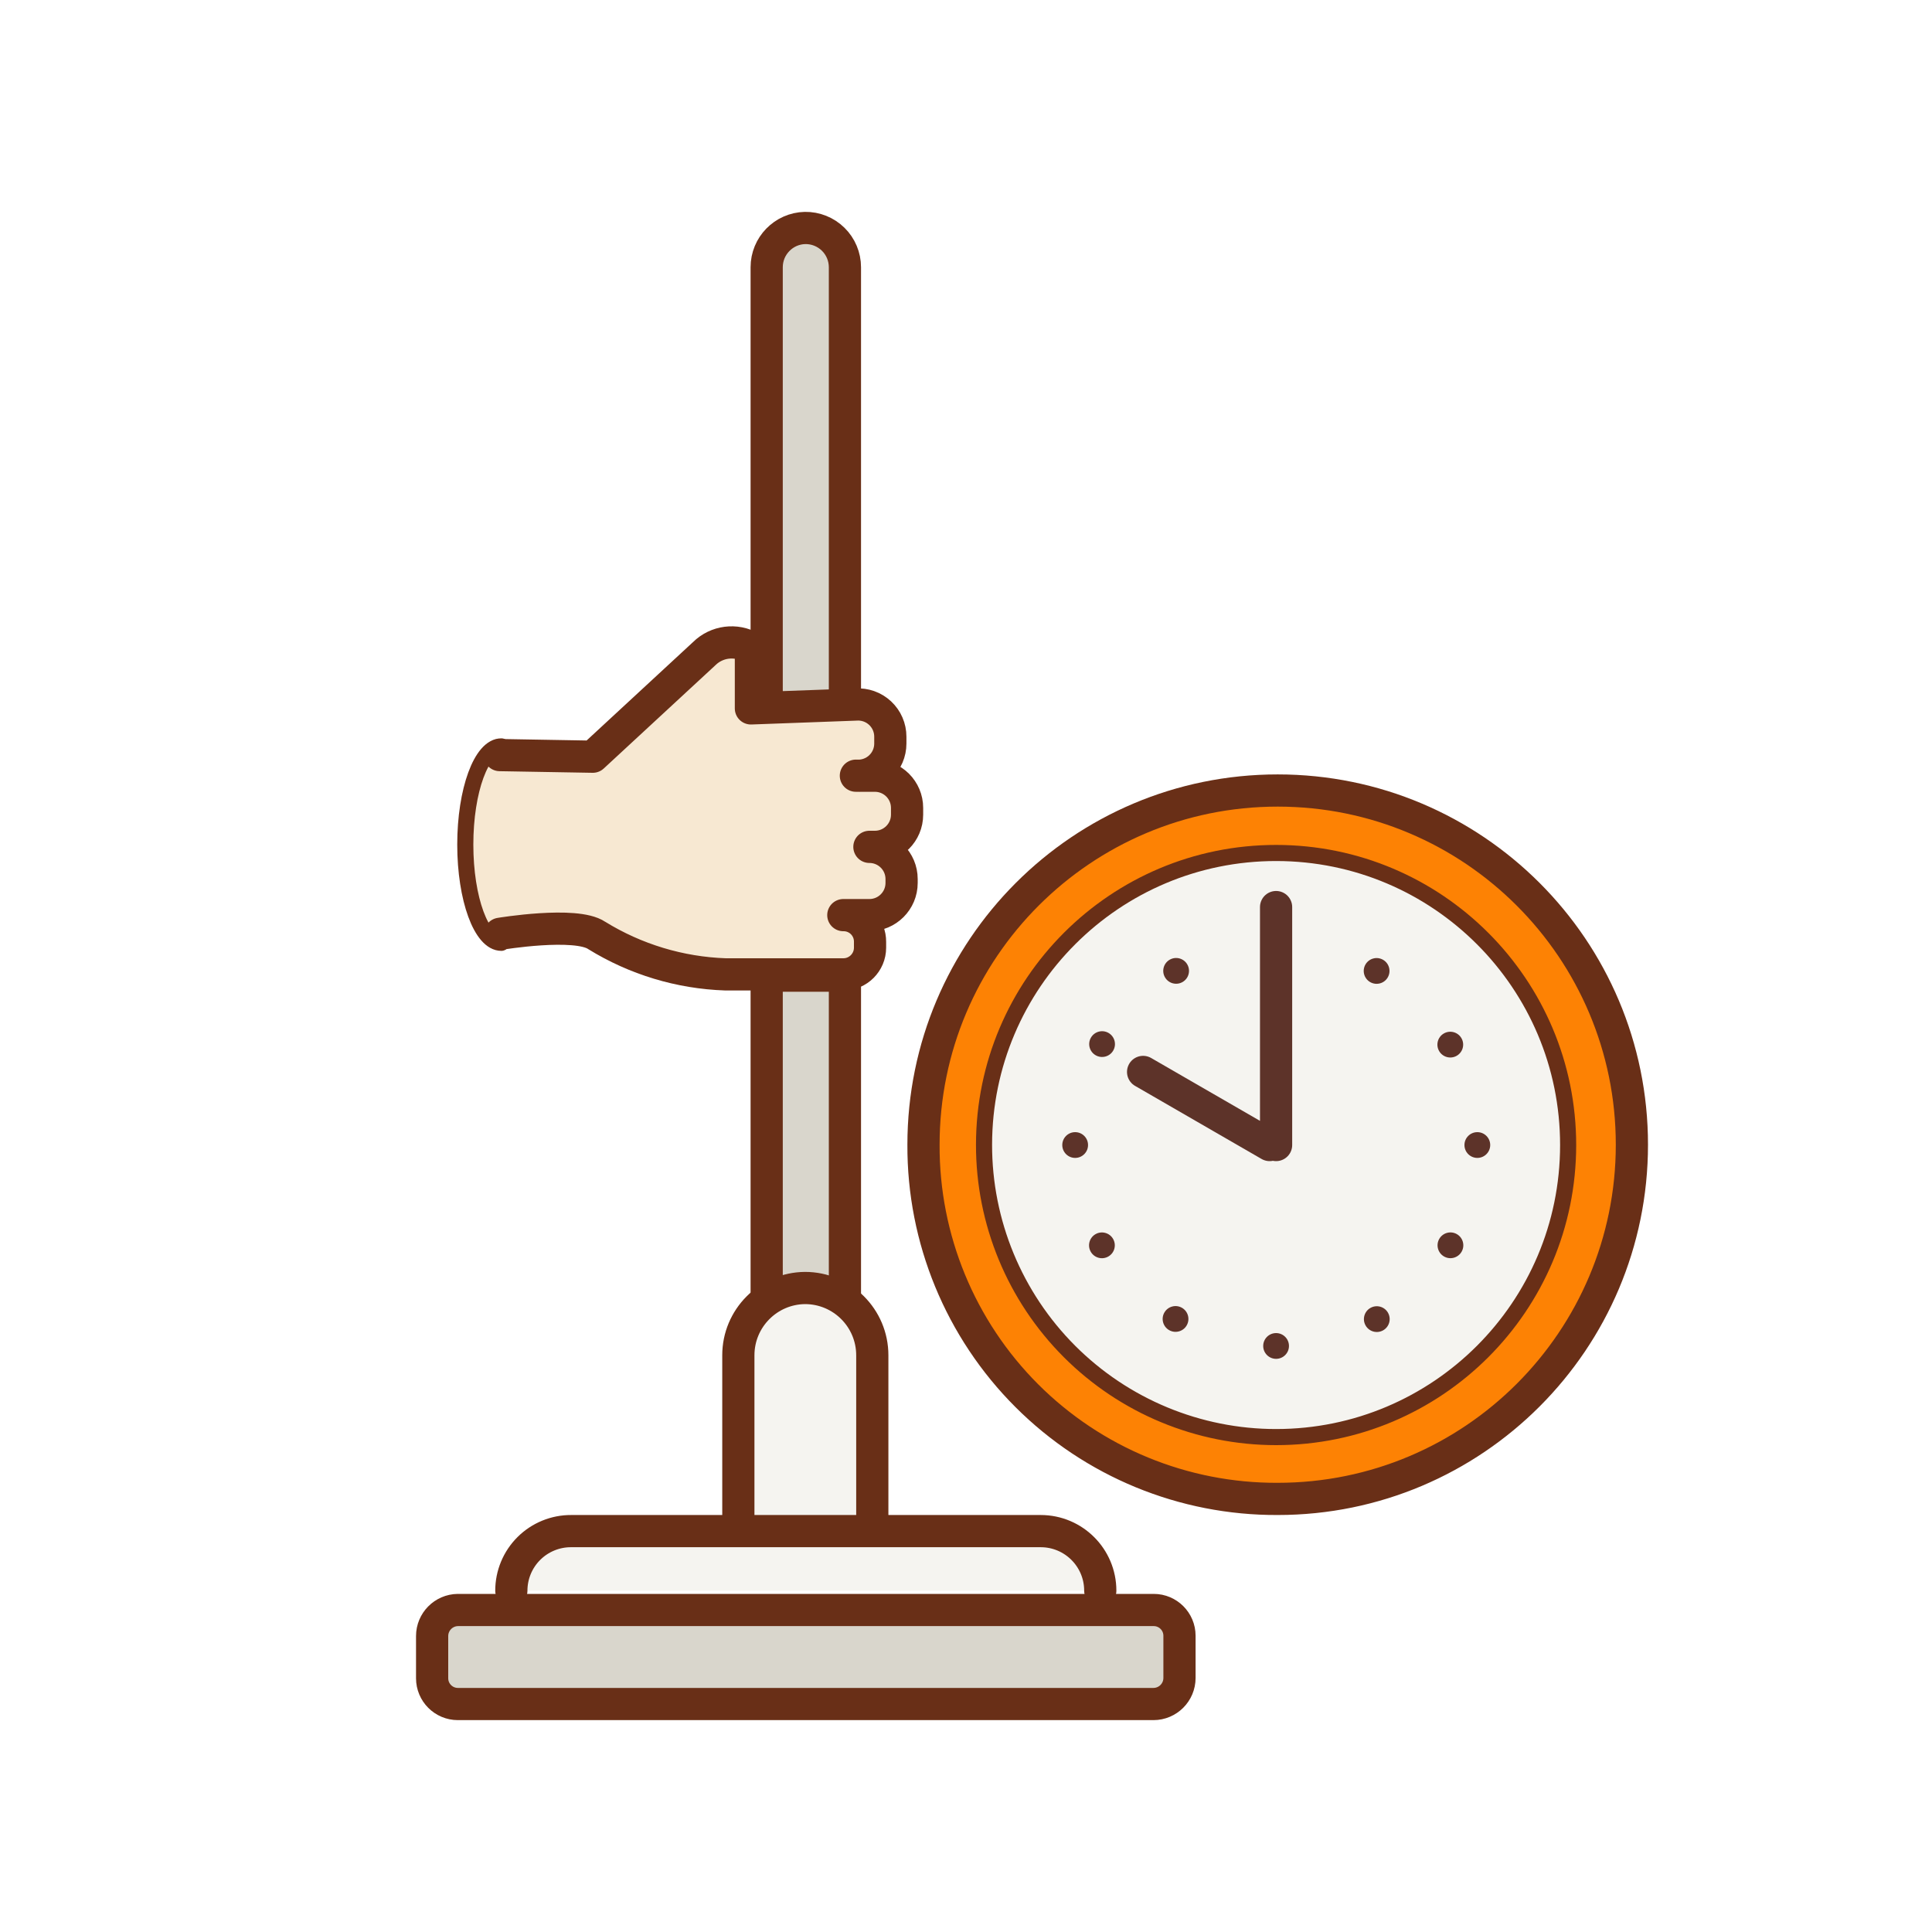
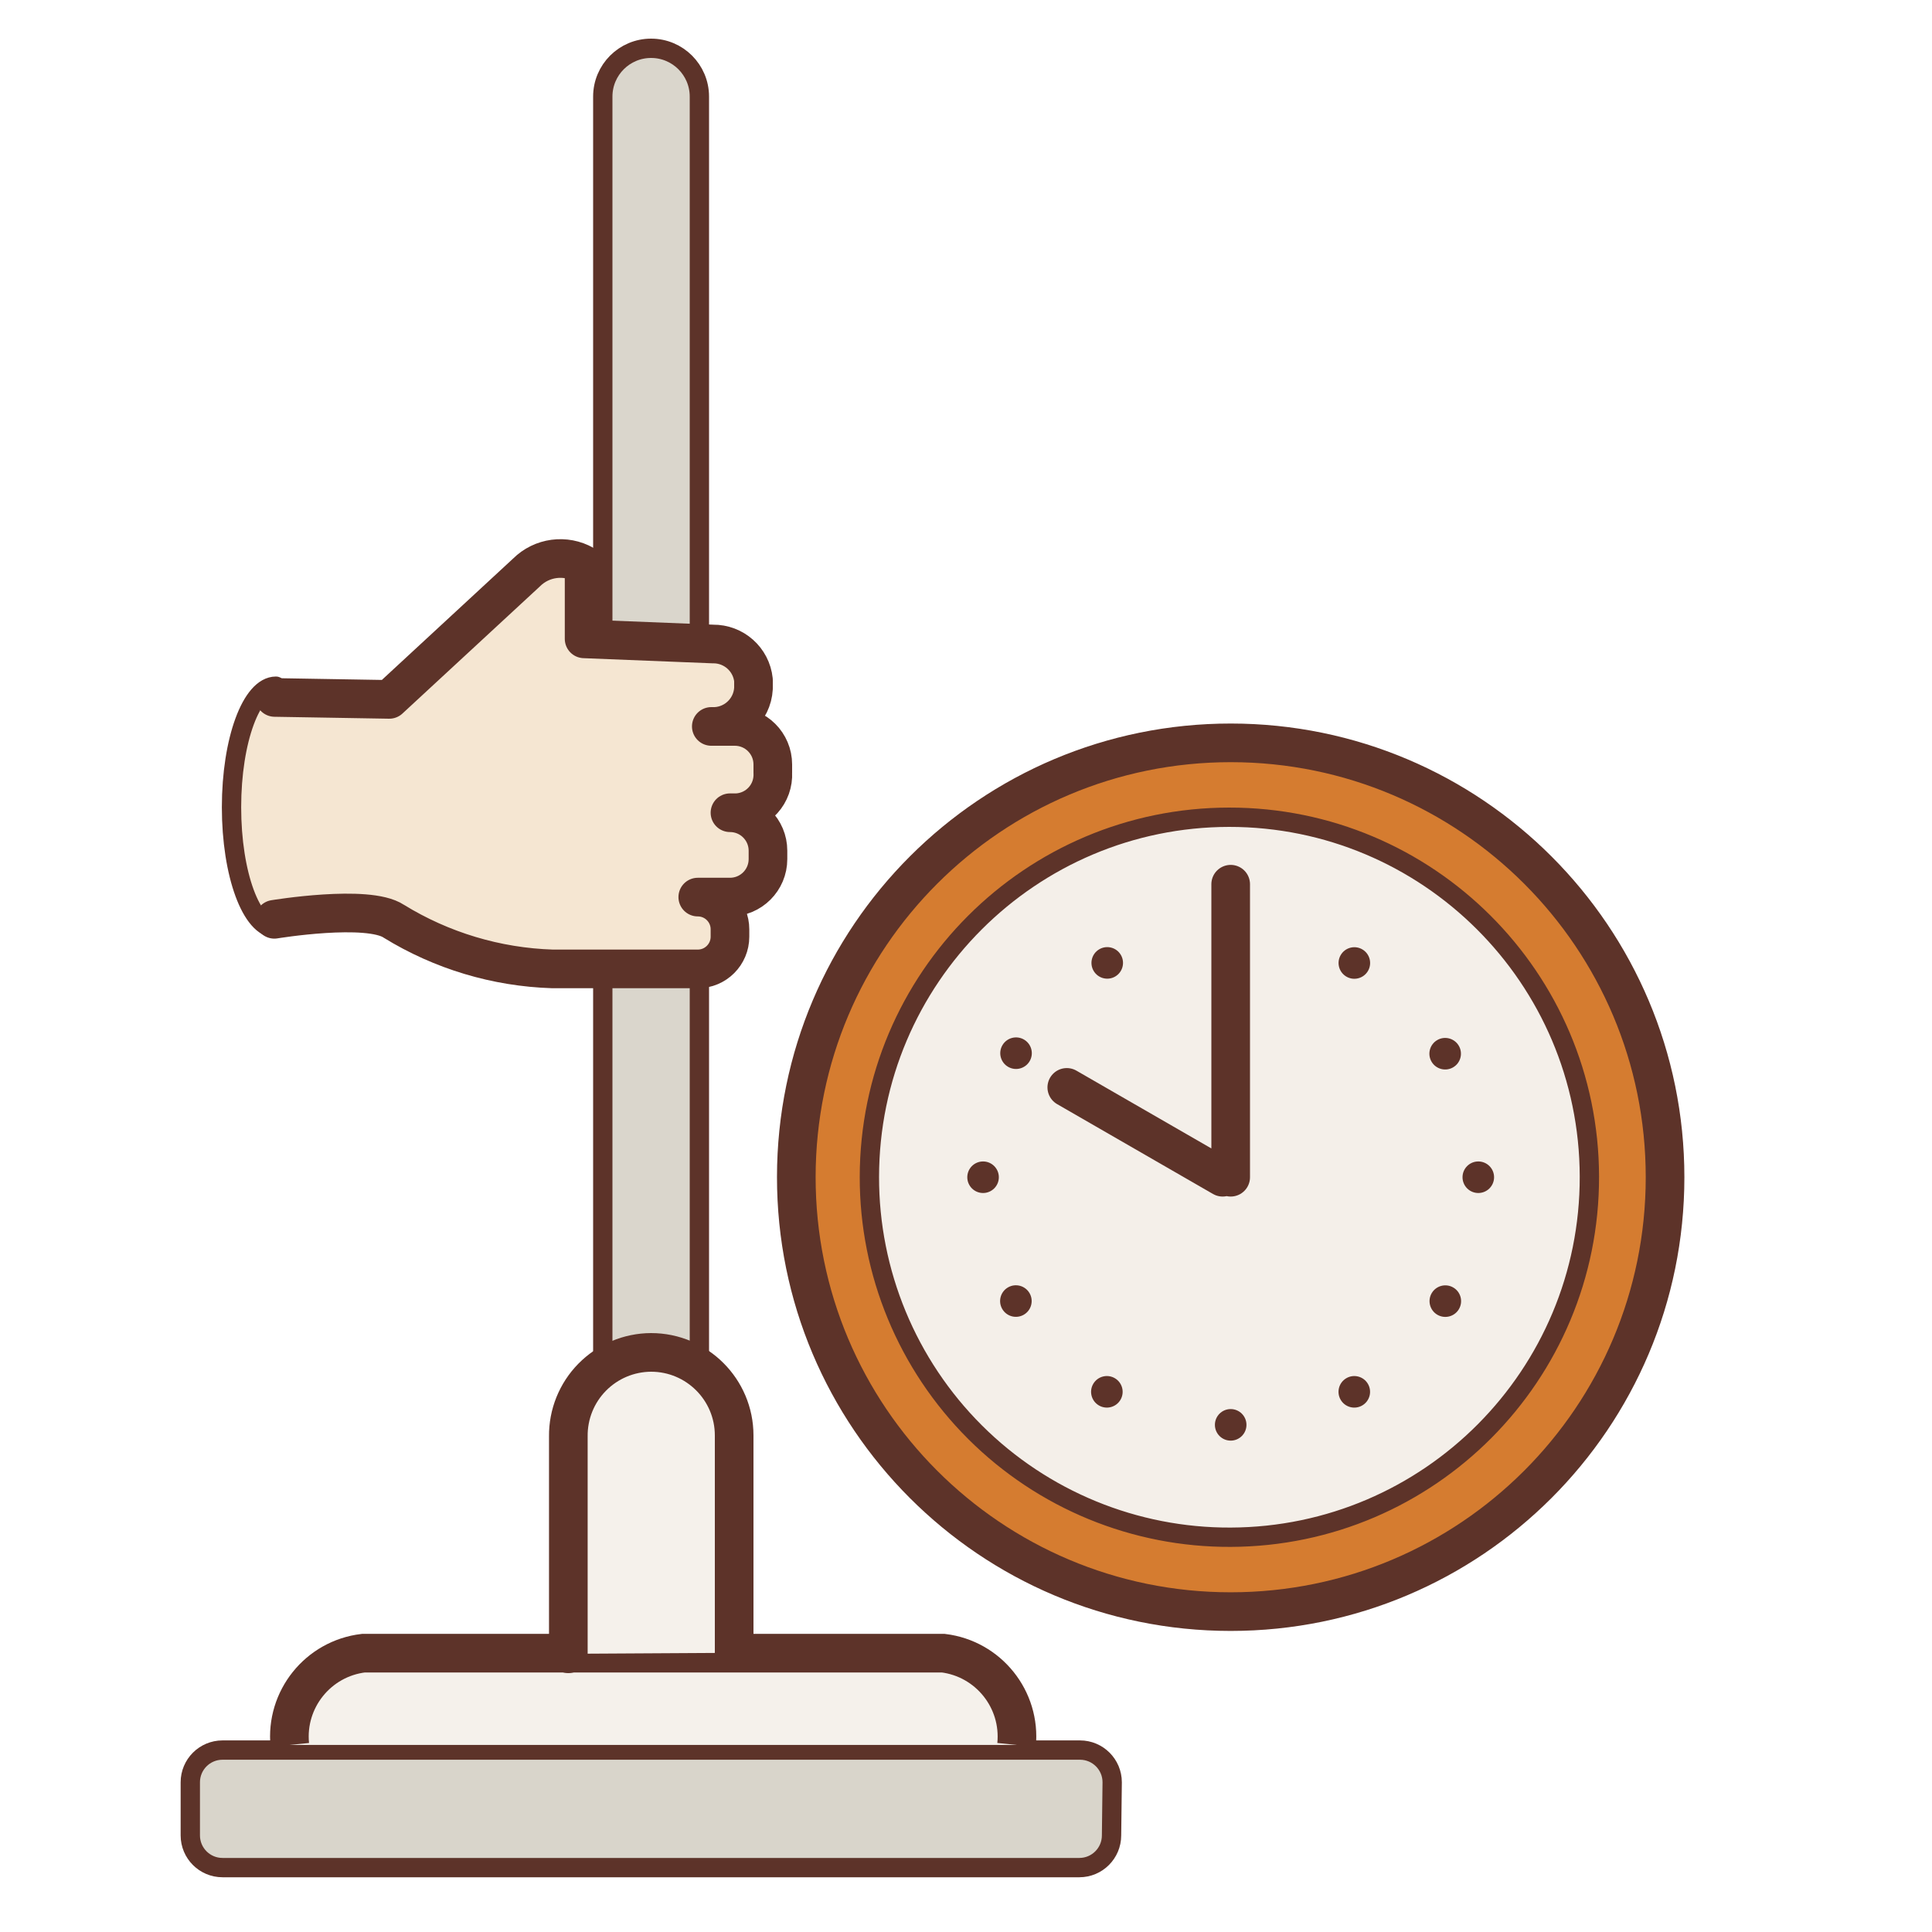
<svg xmlns="http://www.w3.org/2000/svg" width="60" height="60" viewBox="0 0 60 60">
  <g data-name="Слой 1">
+     <path d="M8.57 28.83c-.76 0-1.38-1.68-1.38-3.76s.62-3.76 1.38-3.76" fill="#f5e6d2" stroke="#5d3329" stroke-linecap="round" stroke-linejoin="round" stroke-width=".6" fill-rule="evenodd" />
+     <path d="M34.52 57a1 1 0 0 1-1 1H6.91a1 1 0 0 1-1-1v-1.65a1 1 0 0 1 1-1h26.63a1 1 0 0 1 1 1z" fill="#d9d5cb" stroke="#5d3329" stroke-miterlimit="10" stroke-width=".6" />
+     <path d="M9 54.19a2.61 2.61 0 0 1 2.29-2.85h18a2.61 2.61 0 0 1 2.28 2.85" fill="#f5f1eb" stroke="#5d3329" stroke-miterlimit="10" stroke-width="1.2" />
+     <path d="M18.72 20V3a1.5 1.5 0 0 1 1.5-1.5 1.5 1.5 0 0 1 1.5 1.5v17M18.72 43.03V30.09h3v12.94" fill="#dad6cc" stroke="#5d3329" stroke-miterlimit="10" stroke-width=".6" />
+     <path d="M17.65 51.36v-6.75A2.58 2.58 0 0 1 20.22 42a2.58 2.58 0 0 1 2.58 2.58v6.75" fill="#f5f1eb" stroke="#5d3329" stroke-linecap="round" stroke-miterlimit="10" stroke-width="1.2" />
+     <path d="M8.52 28.55s2.9-.48 3.71.06a10 10 0 0 0 4.93 1.48h4.51a1 1 0 0 0 1-1v-.23a1 1 0 0 0-1-1h1a1.18 1.18 0 0 0 1.18-1.18v-.26a1.18 1.18 0 0 0-1.18-1.18h.21A1.18 1.18 0 0 0 24 24v-.26a1.18 1.18 0 0 0-1.18-1.18h-.73a1.25 1.25 0 0 0 1.31-1.18v-.26A1.25 1.25 0 0 0 22.14 20l-4-.16v-2.3a1.49 1.49 0 0 0-1.79.24l-4.26 3.94-3.56-.06" fill="#f5e6d2" stroke="#5d3329" stroke-linecap="round" stroke-linejoin="round" stroke-width="1.2" fill-rule="evenodd" />
+     <circle cx="38.22" cy="36.56" r="1.01" fill="#5d3329" />
+     <path d="M24.73 36.55a13.49 13.49 0 1 1 13.49 13.5 13.49 13.49 0 0 1-13.49-13.5z" fill="#d57c30" stroke="#5d3329" stroke-linecap="round" stroke-miterlimit="10" stroke-width="1.2" />
+     <path d="M27 36.55a11.18 11.18 0 1 1 11.22 11.19A11.17 11.17 0 0 1 27 36.55z" fill="#f4efe9" stroke="#5d3329" stroke-linecap="round" stroke-linejoin="round" stroke-width=".6" />
+     <path fill="none" stroke="#5d3329" stroke-linecap="round" stroke-miterlimit="10" stroke-width="1.2" d="M38.22 36.56v-9.1M37.97 36.56l-4.84-2.79" />
+     <circle cx="30.53" cy="36.56" r=".49" fill="#5d3329" />
+     <circle cx="45.91" cy="36.56" r=".49" fill="#5d3329" />
+     <circle cx="38.22" cy="28.87" r=".49" fill="#5d3329" />
+     <circle cx="38.22" cy="44.25" r=".49" fill="#5d3329" />
+     <circle cx="31.55" cy="40.4" r=".49" transform="rotate(-29.9 31.56 40.404)" fill="#5d3329" />
+     <circle cx="44.88" cy="32.72" r=".49" transform="rotate(-29.94 44.888 32.72)" fill="#5d3329" />
+     <circle cx="34.38" cy="29.9" r=".49" transform="rotate(-29.95 34.39 29.89)" fill="#5d3329" />
+     <circle cx="42.05" cy="43.23" r=".49" transform="rotate(-29.92 42.044 43.211)" fill="#5d3329" />
+     <circle cx="34.37" cy="43.22" r=".49" transform="rotate(-60 34.376 43.218)" fill="#5d3329" />
+     <circle cx="42.06" cy="29.9" r=".49" transform="rotate(-60.01 42.066 29.903)" fill="#5d3329" />
+     <circle cx="31.56" cy="32.71" r=".49" transform="rotate(-60.02 31.555 32.714)" fill="#5d3329" />
+     <circle cx="44.88" cy="40.41" r=".49" transform="rotate(-60 44.881 40.404)" fill="#5d3329" />
    <path fill="none" d="M0 0h60v60H0z" />
-     <path d="M15.57 29.28c-.62 0-1.12-1.37-1.12-3.05s.5-3.05 1.12-3.05" fill="#f7e8d2" stroke="#692f17" stroke-linecap="round" stroke-linejoin="round" stroke-width=".5" fill-rule="evenodd" />
-     <path fill="#d9d6cc" stroke="#692f17" stroke-miterlimit="10" d="M23.81 40.29V30.3h2.43v9.99" />
-     <path d="M22.93 47.57v-5.48A2.09 2.09 0 0 1 25 40a2.09 2.09 0 0 1 2.09 2.09v5.48" fill="#f5f4f0" stroke="#692f17" stroke-linecap="round" stroke-miterlimit="10" />
-     <path d="M14.22 50h21.61a.8.8 0 0 1 .8.8v1.31a.81.81 0 0 1-.81.81h-21.6a.8.8 0 0 1-.8-.8v-1.31a.81.81 0 0 1 .8-.81z" fill="#d9d6cc" stroke="#692f17" stroke-miterlimit="10" />
-     <path d="M15.88 49.4a1.85 1.85 0 0 1 1.86-1.85h14.58a1.85 1.85 0 0 1 1.85 1.85" fill="#f5f4f0" stroke="#692f17" stroke-linecap="round" stroke-miterlimit="10" />
-     <path d="M23.81 22.1V8.3A1.22 1.22 0 0 1 25 7.08a1.22 1.22 0 0 1 1.24 1.22v13.79" fill="#d9d6cc" stroke="#692f17" stroke-miterlimit="10" />
-     <path d="M15.53 29s2.35-.39 3 .05a8.14 8.14 0 0 0 4 1.21h3.66a.83.83 0 0 0 .83-.83v-.18a.82.82 0 0 0-.83-.83H27a1 1 0 0 0 1-1v-.12a1 1 0 0 0-1-1h.17a1 1 0 0 0 1-1v-.21a1 1 0 0 0-1-1h-.59a1 1 0 0 0 1.07-1v-.21a1 1 0 0 0-1.07-1l-3.26.12v-1.89a1.21 1.21 0 0 0-1.45.19l-3.46 3.2-2.89-.05" fill="#f7e8d2" stroke="#692f17" stroke-linecap="round" stroke-linejoin="round" fill-rule="evenodd" />
-     <circle cx="39.63" cy="35.56" r=".82" fill="#5d3329" />
-     <path d="M28.68 35.55a11 11 0 1 1 11 11 10.95 10.95 0 0 1-11-11z" fill="#fd8204" stroke="#692f17" stroke-linecap="round" stroke-miterlimit="10" />
-     <path d="M30.56 35.55a9.07 9.07 0 1 1 9.07 9.08 9.07 9.07 0 0 1-9.07-9.08z" fill="#f5f4f0" stroke="#692f17" stroke-miterlimit="10" stroke-width=".5" />
-     <path fill="none" stroke="#5d3329" stroke-linecap="round" stroke-miterlimit="10" d="M39.63 35.56v-7.39M39.43 35.56l-3.93-2.27" />
-     <circle cx="33.39" cy="35.56" r=".4" fill="#5d3329" />
-     <circle cx="45.88" cy="35.56" r=".4" fill="#5d3329" />
-     <circle cx="39.63" cy="29.31" r=".4" fill="#5d3329" />
-     <circle cx="39.63" cy="41.8" r=".4" fill="#5d3329" />
-     <circle cx="34.22" cy="38.67" r=".4" transform="rotate(-29.9 34.23 38.67)" fill="#5d3329" />
-     <circle cx="45.04" cy="32.44" r=".4" transform="rotate(-29.94 45.043 32.441)" fill="#5d3329" />
-     <circle cx="36.52" cy="30.15" r=".4" transform="rotate(-29.95 36.525 30.14)" fill="#5d3329" />
-     <circle cx="42.75" cy="40.97" r=".4" transform="rotate(-29.92 42.747 40.954)" fill="#5d3329" />
-     <circle cx="36.51" cy="40.96" r=".4" transform="rotate(-60 36.51 40.963)" fill="#5d3329" />
-     <circle cx="42.75" cy="30.15" r=".4" transform="rotate(-60.01 42.754 30.15)" fill="#5d3329" />
-     <circle cx="34.23" cy="32.43" r=".4" transform="rotate(-60.02 34.224 32.431)" fill="#5d3329" />
-     <circle cx="45.04" cy="38.68" r=".4" transform="rotate(-60.01 45.037 38.673)" fill="#5d3329" />
  </g>
</svg>
